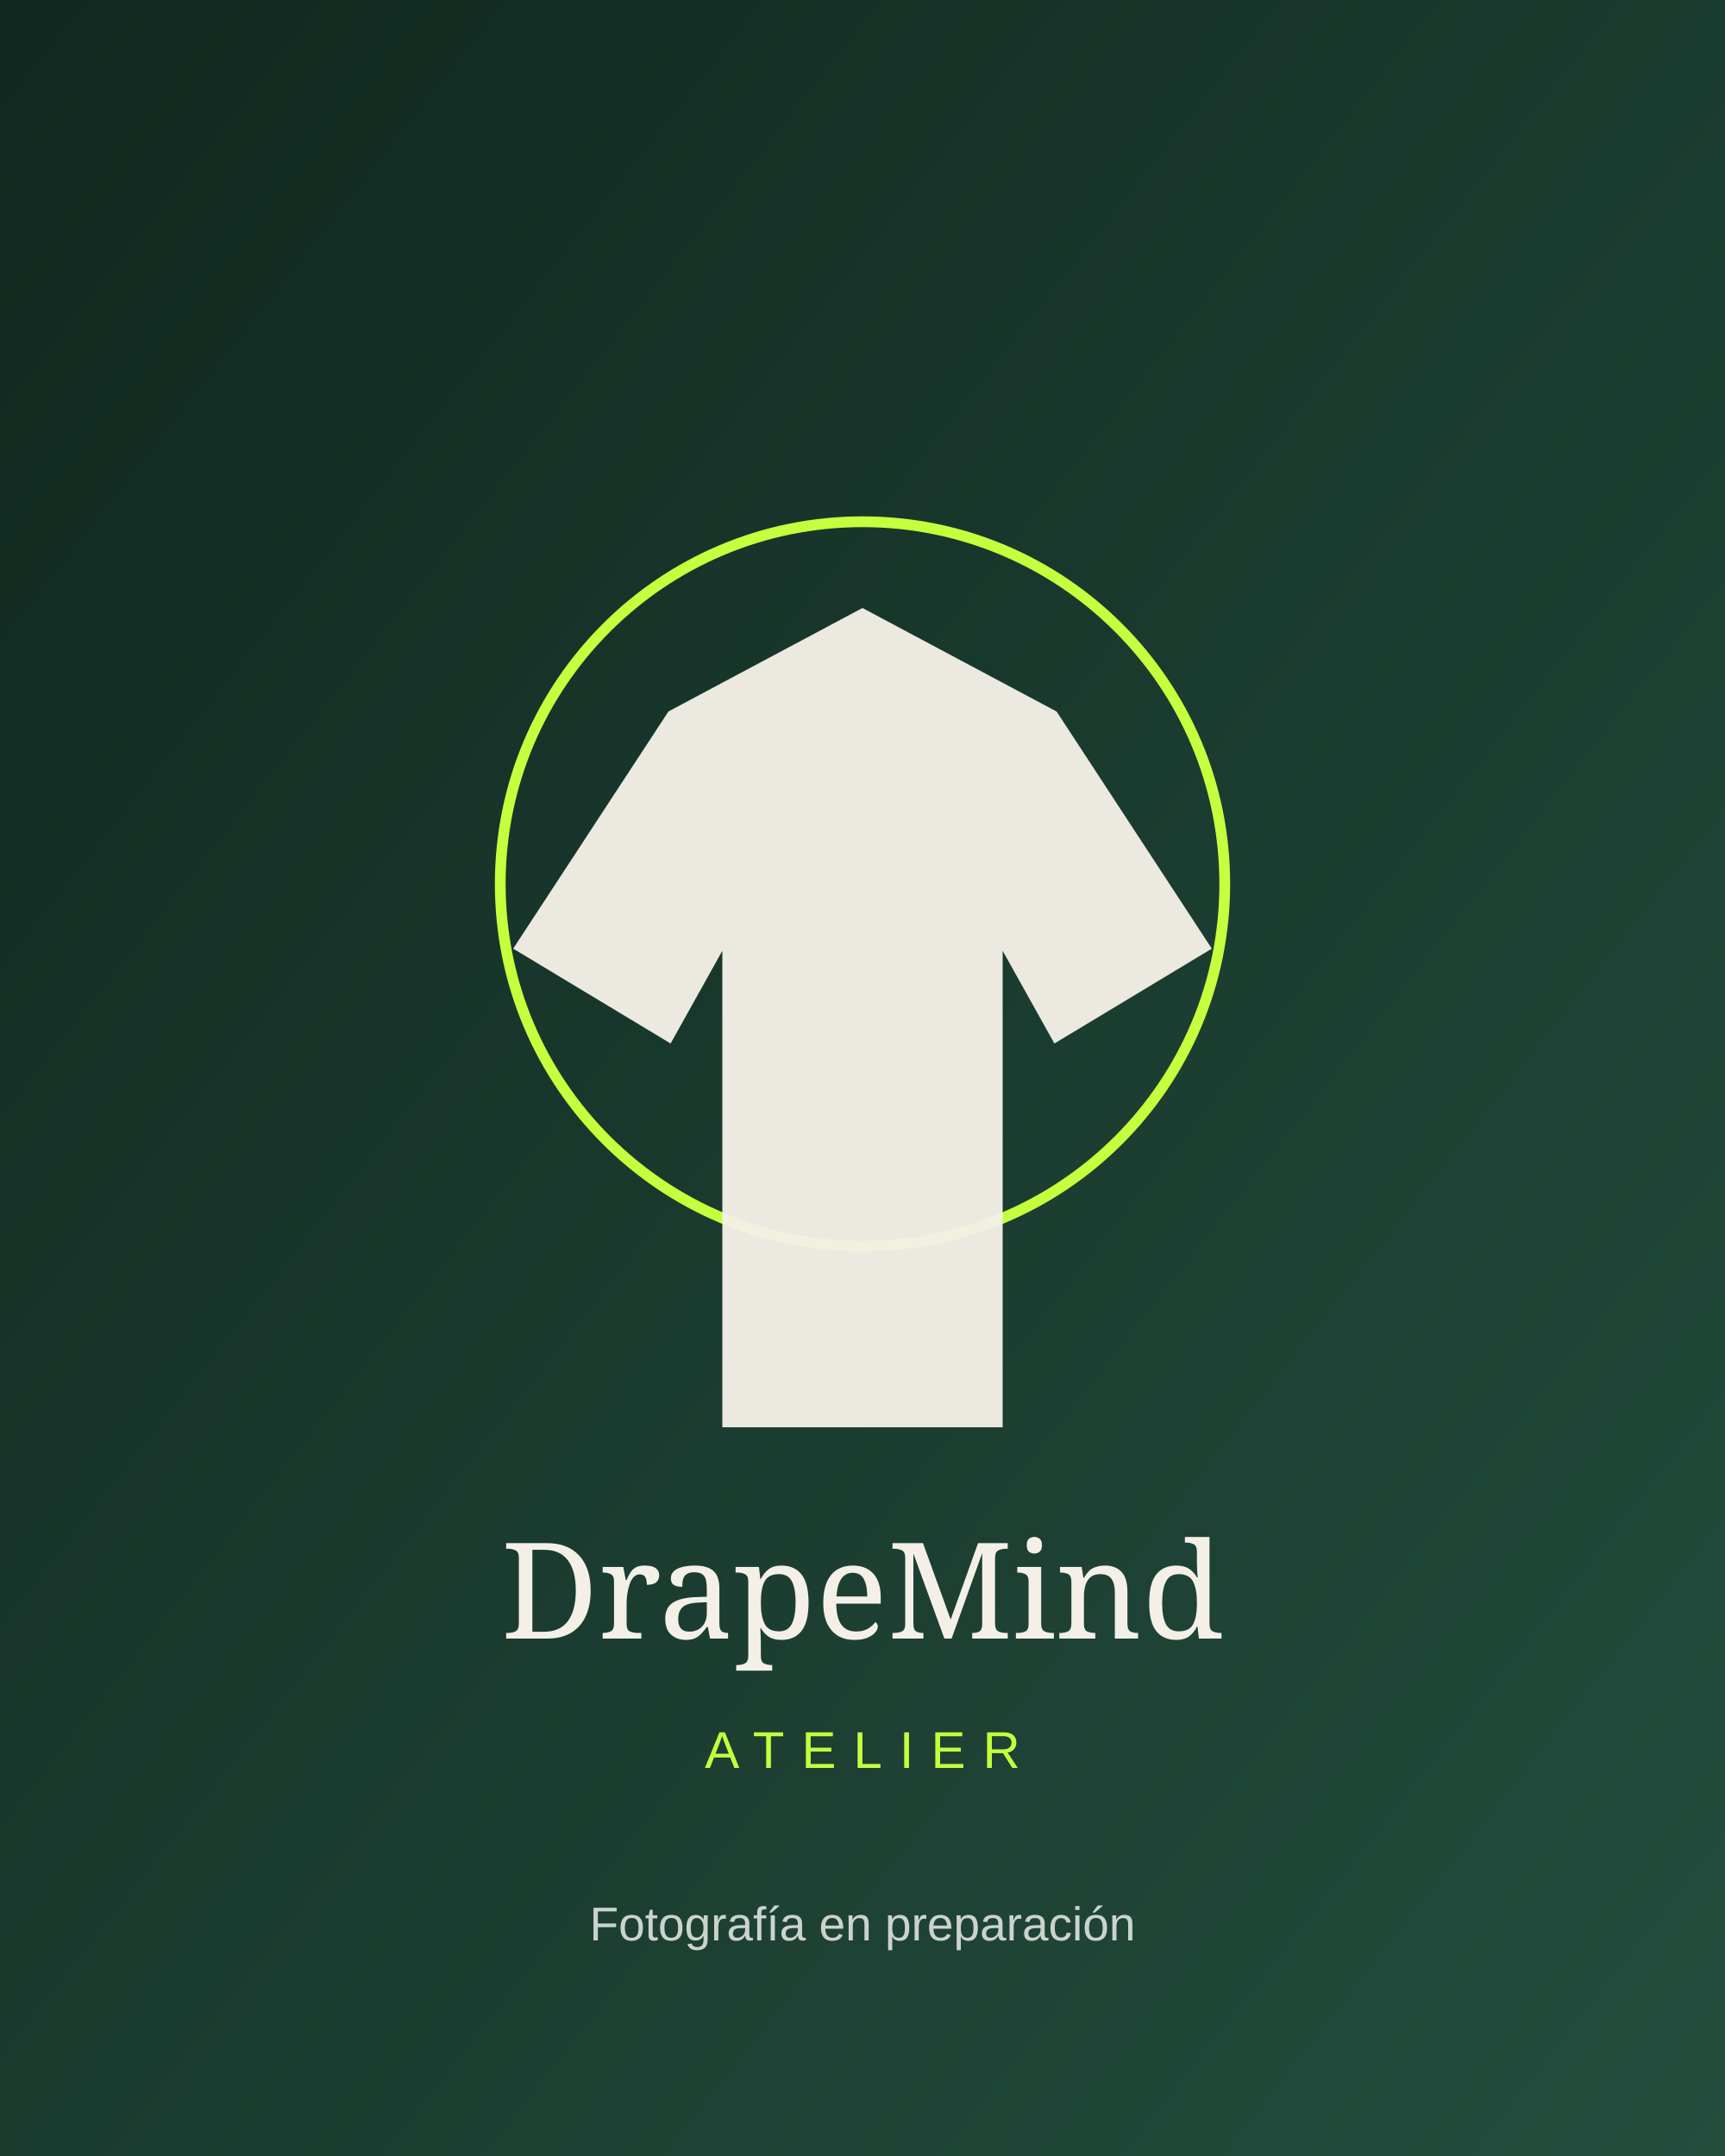
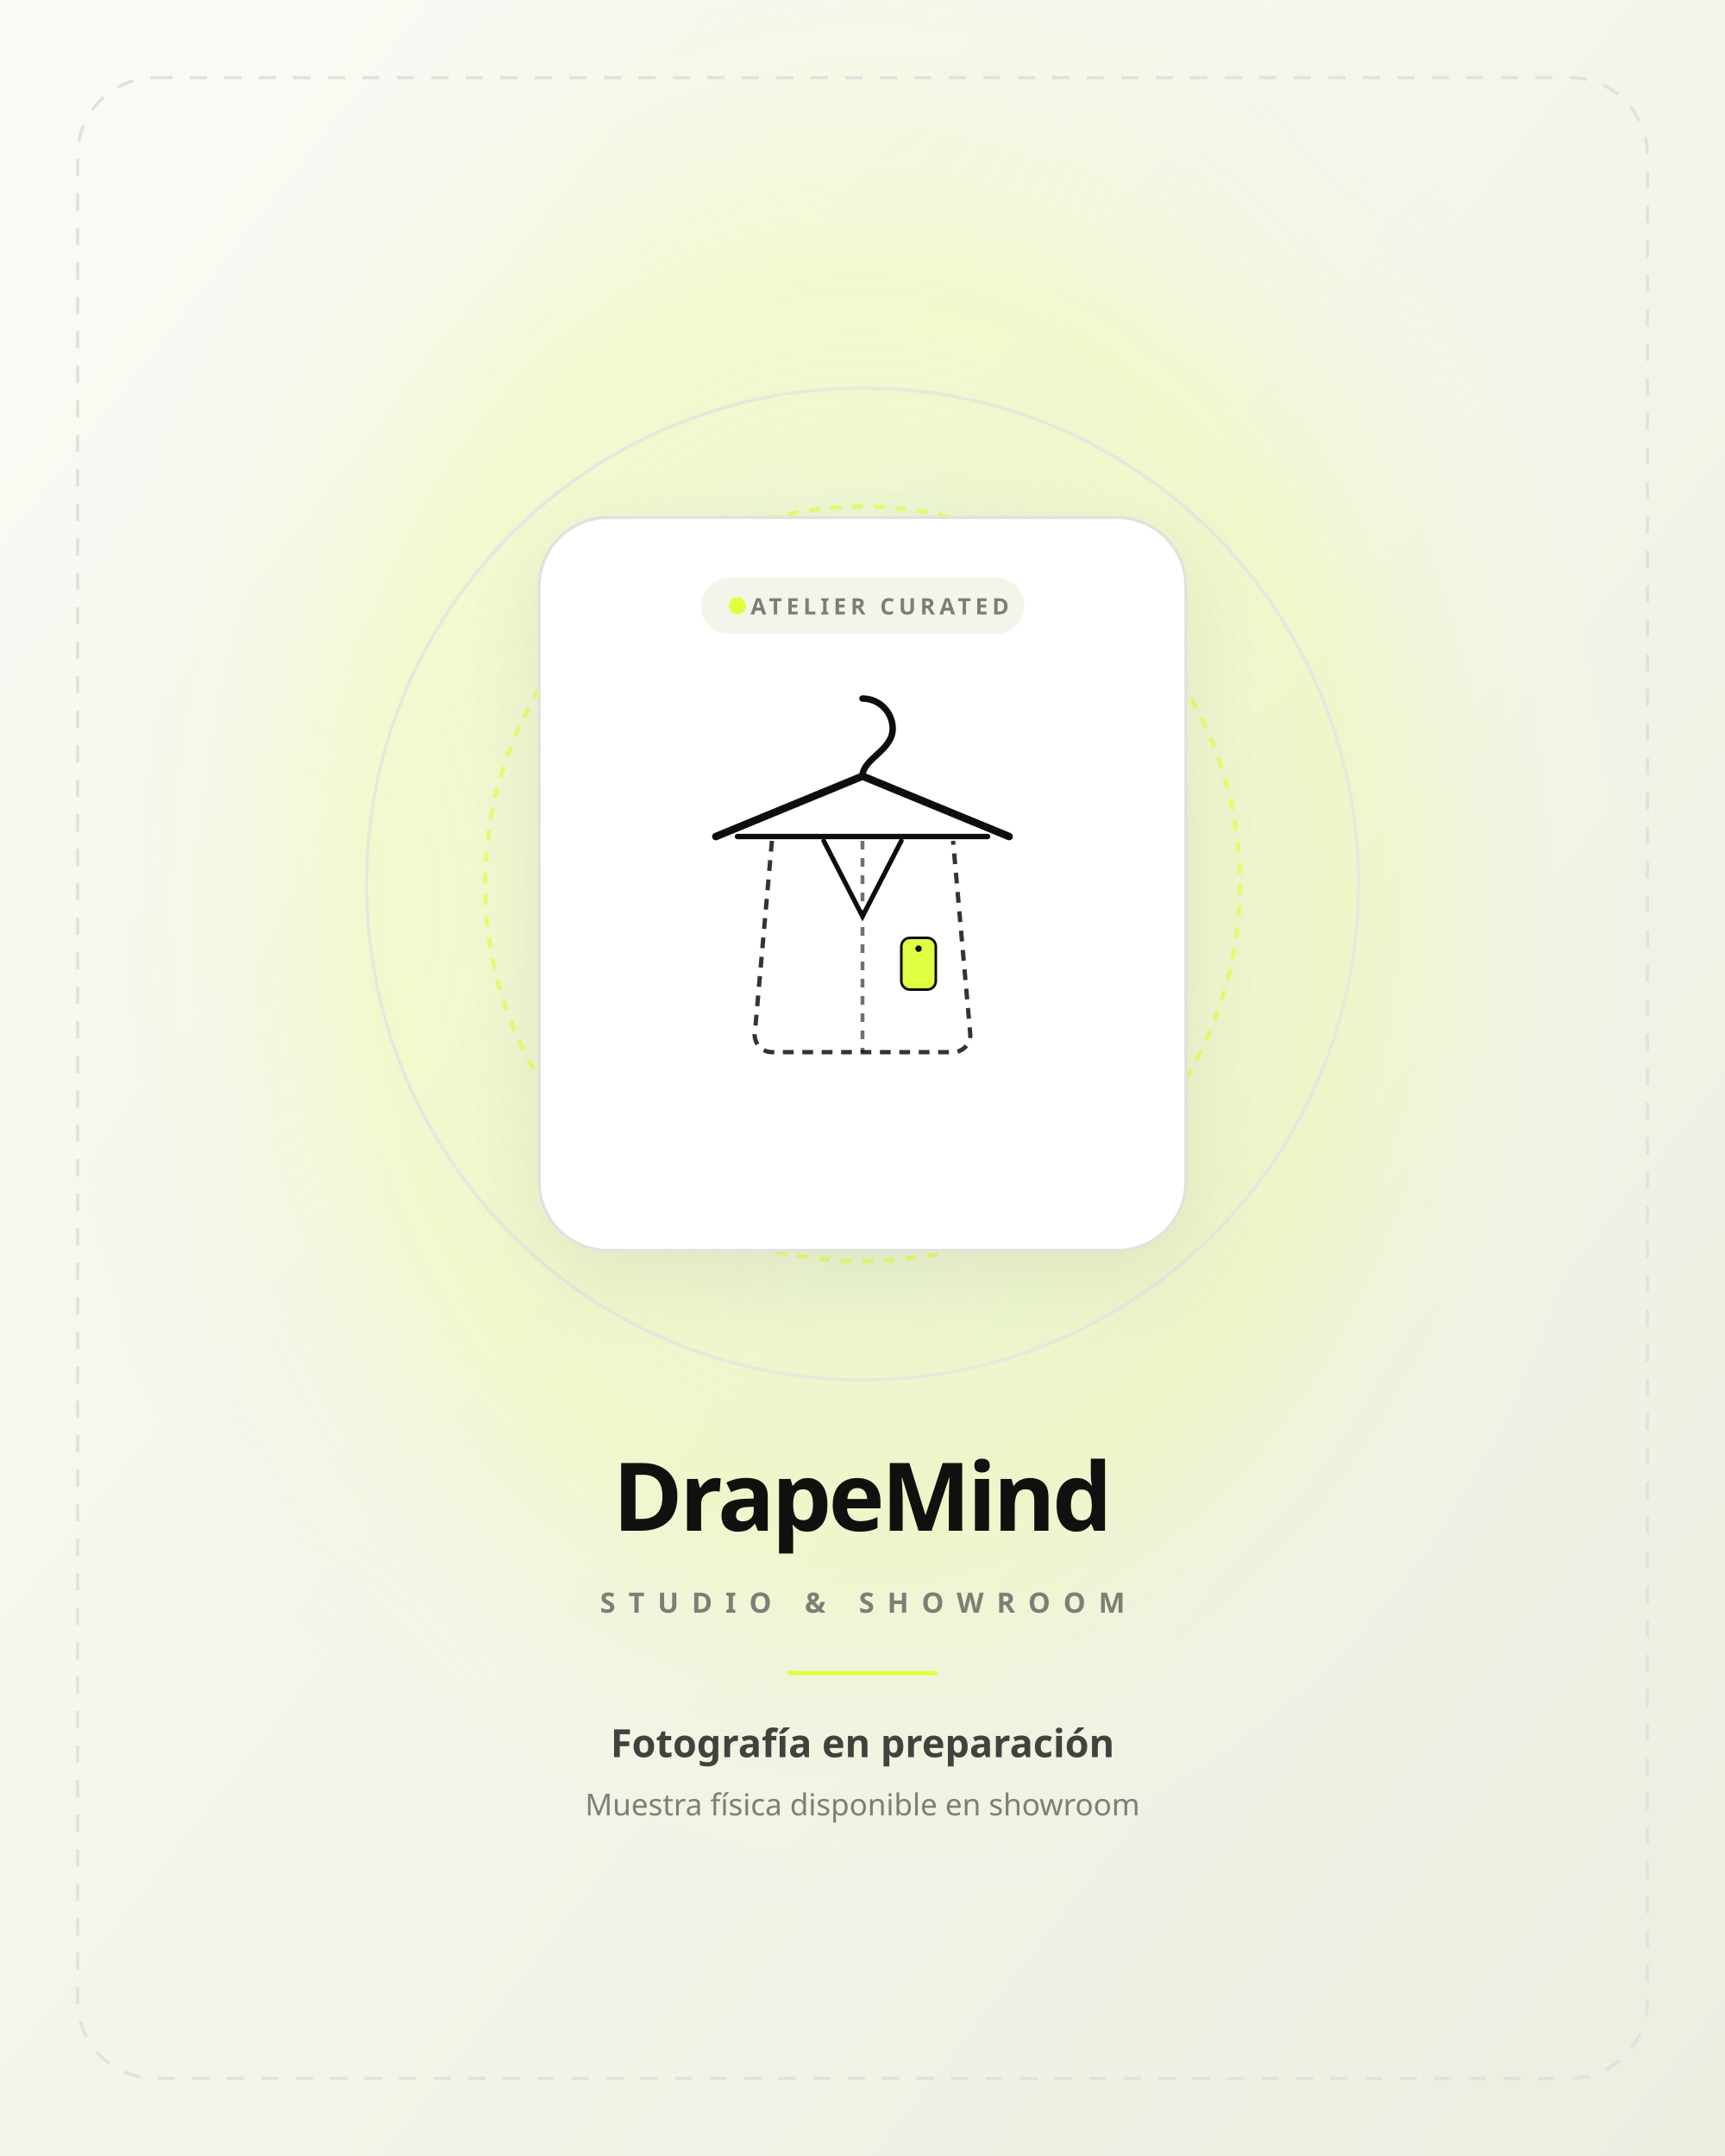
<svg xmlns="http://www.w3.org/2000/svg" width="800" height="1000" viewBox="0 0 800 1000" role="img" aria-labelledby="title description">
  <defs>
-     <linearGradient id="background" x1="0" y1="0" x2="1" y2="1">
-       <stop offset="0" stop-color="#10281f" />
-       <stop offset="1" stop-color="#244d3e" />
+     <linearGradient id="editorial-bg" x1="0%" y1="0%" x2="100%" y2="100%">
+       <stop offset="0%" stop-color="#FAFBF5" />
+       <stop offset="50%" stop-color="#F4F5EA" />
+       <stop offset="100%" stop-color="#ECEEE2" />
    </linearGradient>
+     <radialGradient id="soft-glow" cx="50%" cy="42%" r="48%">
+       <stop offset="0%" stop-color="#C9EEF0" stop-opacity="0.35" />
+       <stop offset="60%" stop-color="#DFFF3F" stop-opacity="0.18" />
+       <stop offset="100%" stop-color="#F4F5EA" stop-opacity="0" />
+     </radialGradient>
+     <filter id="soft-shadow" x="-10%" y="-10%" width="120%" height="125%">
+       <feDropShadow dx="0" dy="12" stdDeviation="18" flood-color="#10110F" flood-opacity="0.06" />
+     </filter>
  </defs>
-   <rect width="800" height="1000" fill="url(#background)" />
-   <circle cx="400" cy="410" r="168" fill="none" stroke="#c5ff3d" stroke-width="5" />
-   <path d="M310 330l90-48 90 48 72 110-73 44-24-43v221H335V441l-24 43-73-44z" fill="#f4f0e7" opacity=".96" />
-   <text x="400" y="760" text-anchor="middle" fill="#f4f0e7" font-family="Georgia,serif" font-size="62">DrapeMind</text>
-   <text x="400" y="820" text-anchor="middle" fill="#c5ff3d" font-family="Arial,sans-serif" font-size="24" letter-spacing="8">ATELIER</text>
-   <text x="400" y="900" text-anchor="middle" fill="#cbd3ce" font-family="Arial,sans-serif" font-size="22">Fotografía en preparación</text>
+   <rect width="800" height="1000" fill="url(#editorial-bg)" />
+   <rect width="800" height="1000" fill="url(#soft-glow)" />
+   <rect x="36" y="36" width="728" height="928" rx="36" fill="none" stroke="#E1E3DA" stroke-width="1.5" stroke-dasharray="8 8" />
+   <circle cx="400" cy="410" r="230" fill="none" stroke="#E6E8DD" stroke-width="1.5" />
+   <circle cx="400" cy="410" r="175" fill="none" stroke="#DFFF3F" stroke-width="2" stroke-opacity="0.65" stroke-dasharray="5 5" />
+   <g filter="url(#soft-shadow)">
+     <rect x="250" y="240" width="300" height="340" rx="32" fill="#FFFFFF" stroke="#E1E3DA" stroke-width="1.5" />
+     <rect x="325" y="268" width="150" height="26" rx="13" fill="#F4F5EA" />
+     <circle cx="342" cy="281" r="4" fill="#DFFF3F" />
+     <text x="408" y="285" text-anchor="middle" fill="#7B7F75" font-family="'Manrope', 'DM Sans', system-ui, sans-serif" font-size="10.5" font-weight="800" letter-spacing="2">ATELIER CURATED</text>
+     <g transform="translate(400, 360)">
+       <path d="M0 -36 A14 14 0 0 1 14 -22 C14 -12 0 -8 0 0" fill="none" stroke="#10110F" stroke-width="3" stroke-linecap="round" />
+       <path d="M-68 28 L0 0 L68 28" fill="none" stroke="#10110F" stroke-width="3.5" stroke-linecap="round" stroke-linejoin="round" />
+       <line x1="-58" y1="28" x2="58" y2="28" stroke="#10110F" stroke-width="2.5" stroke-linecap="round" />
+       <path d="M-42 30 L-50 120 A8 8 0 0 0 -42 128 L42 128 A8 8 0 0 0 50 120 L42 30" fill="none" stroke="#10110F" stroke-width="2" stroke-dasharray="5 4" stroke-opacity="0.85" />
+       <line x1="0" y1="30" x2="0" y2="128" stroke="#10110F" stroke-width="1.8" stroke-dasharray="4 4" stroke-opacity="0.6" />
+       <path d="M-18 30 L0 65 L18 30" fill="none" stroke="#10110F" stroke-width="2.2" stroke-linecap="round" />
+       <rect x="18" y="75" width="16" height="24" rx="4" fill="#DFFF3F" stroke="#10110F" stroke-width="1.2" />
+       <circle cx="26" cy="80" r="1.5" fill="#10110F" />
+     </g>
+   </g>
+   <g transform="translate(400, 710)" text-anchor="middle">
+     <text y="0" fill="#10110F" font-family="'Manrope', 'DM Sans', system-ui, sans-serif" font-size="44" font-weight="900" letter-spacing="-1.5">DrapeMind</text>
+     <text y="38" fill="#7B7F75" font-family="'Manrope', 'DM Sans', system-ui, sans-serif" font-size="13" font-weight="800" letter-spacing="6">STUDIO &amp; SHOWROOM</text>
+     <rect x="-35" y="65" width="70" height="2" rx="1" fill="#DFFF3F" />
+     <text y="105" fill="#40433D" font-family="'Manrope', 'DM Sans', system-ui, sans-serif" font-size="18" font-weight="700">Fotografía en preparación</text>
+     <text y="132" fill="#7B7F75" font-family="'Manrope', 'DM Sans', system-ui, sans-serif" font-size="14" font-weight="500">Muestra física disponible en showroom</text>
+   </g>
</svg>
